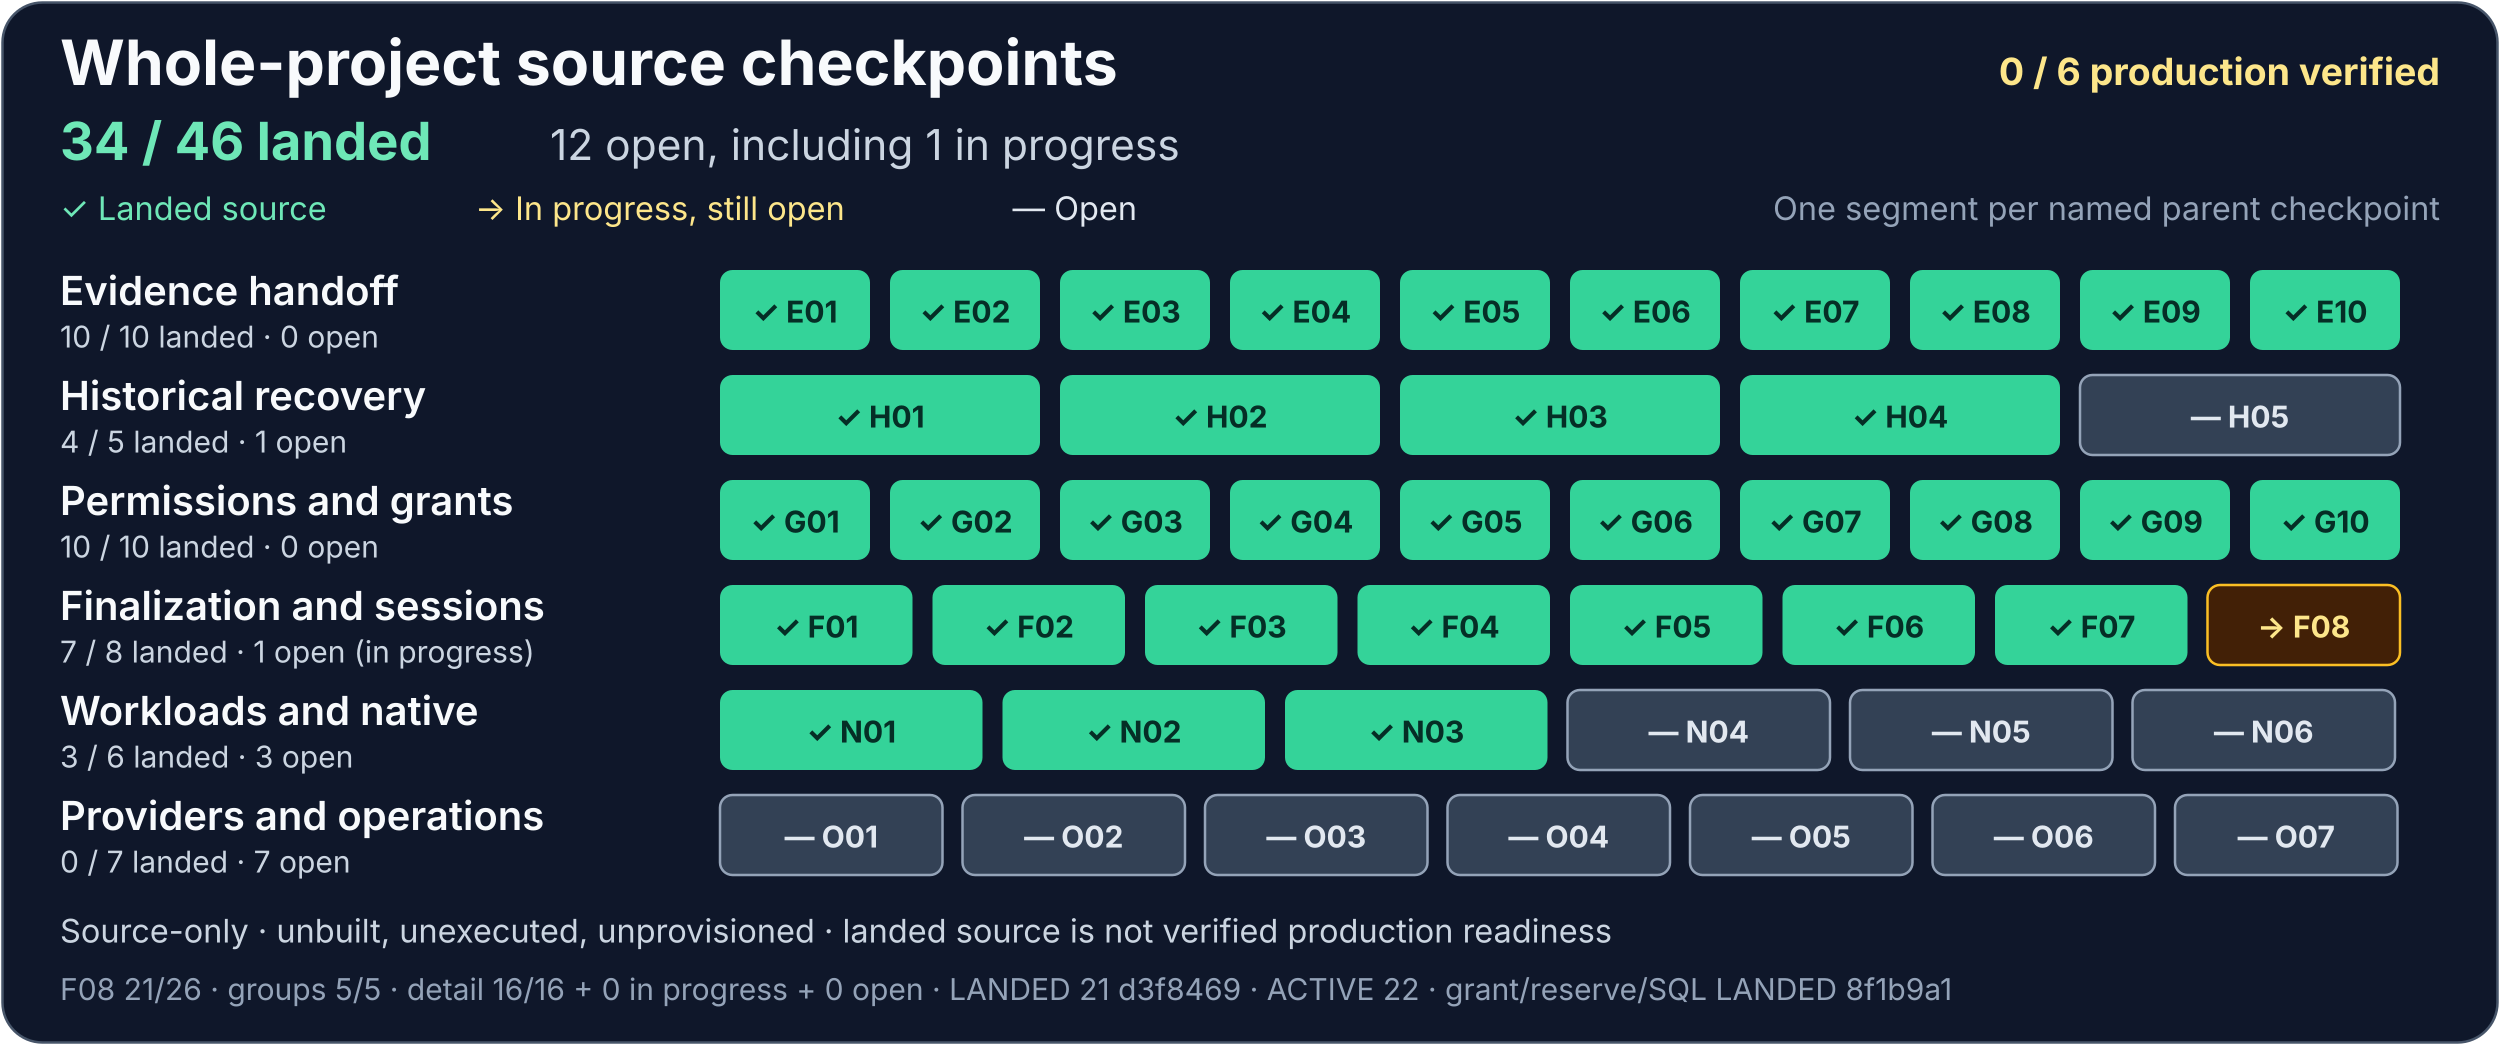
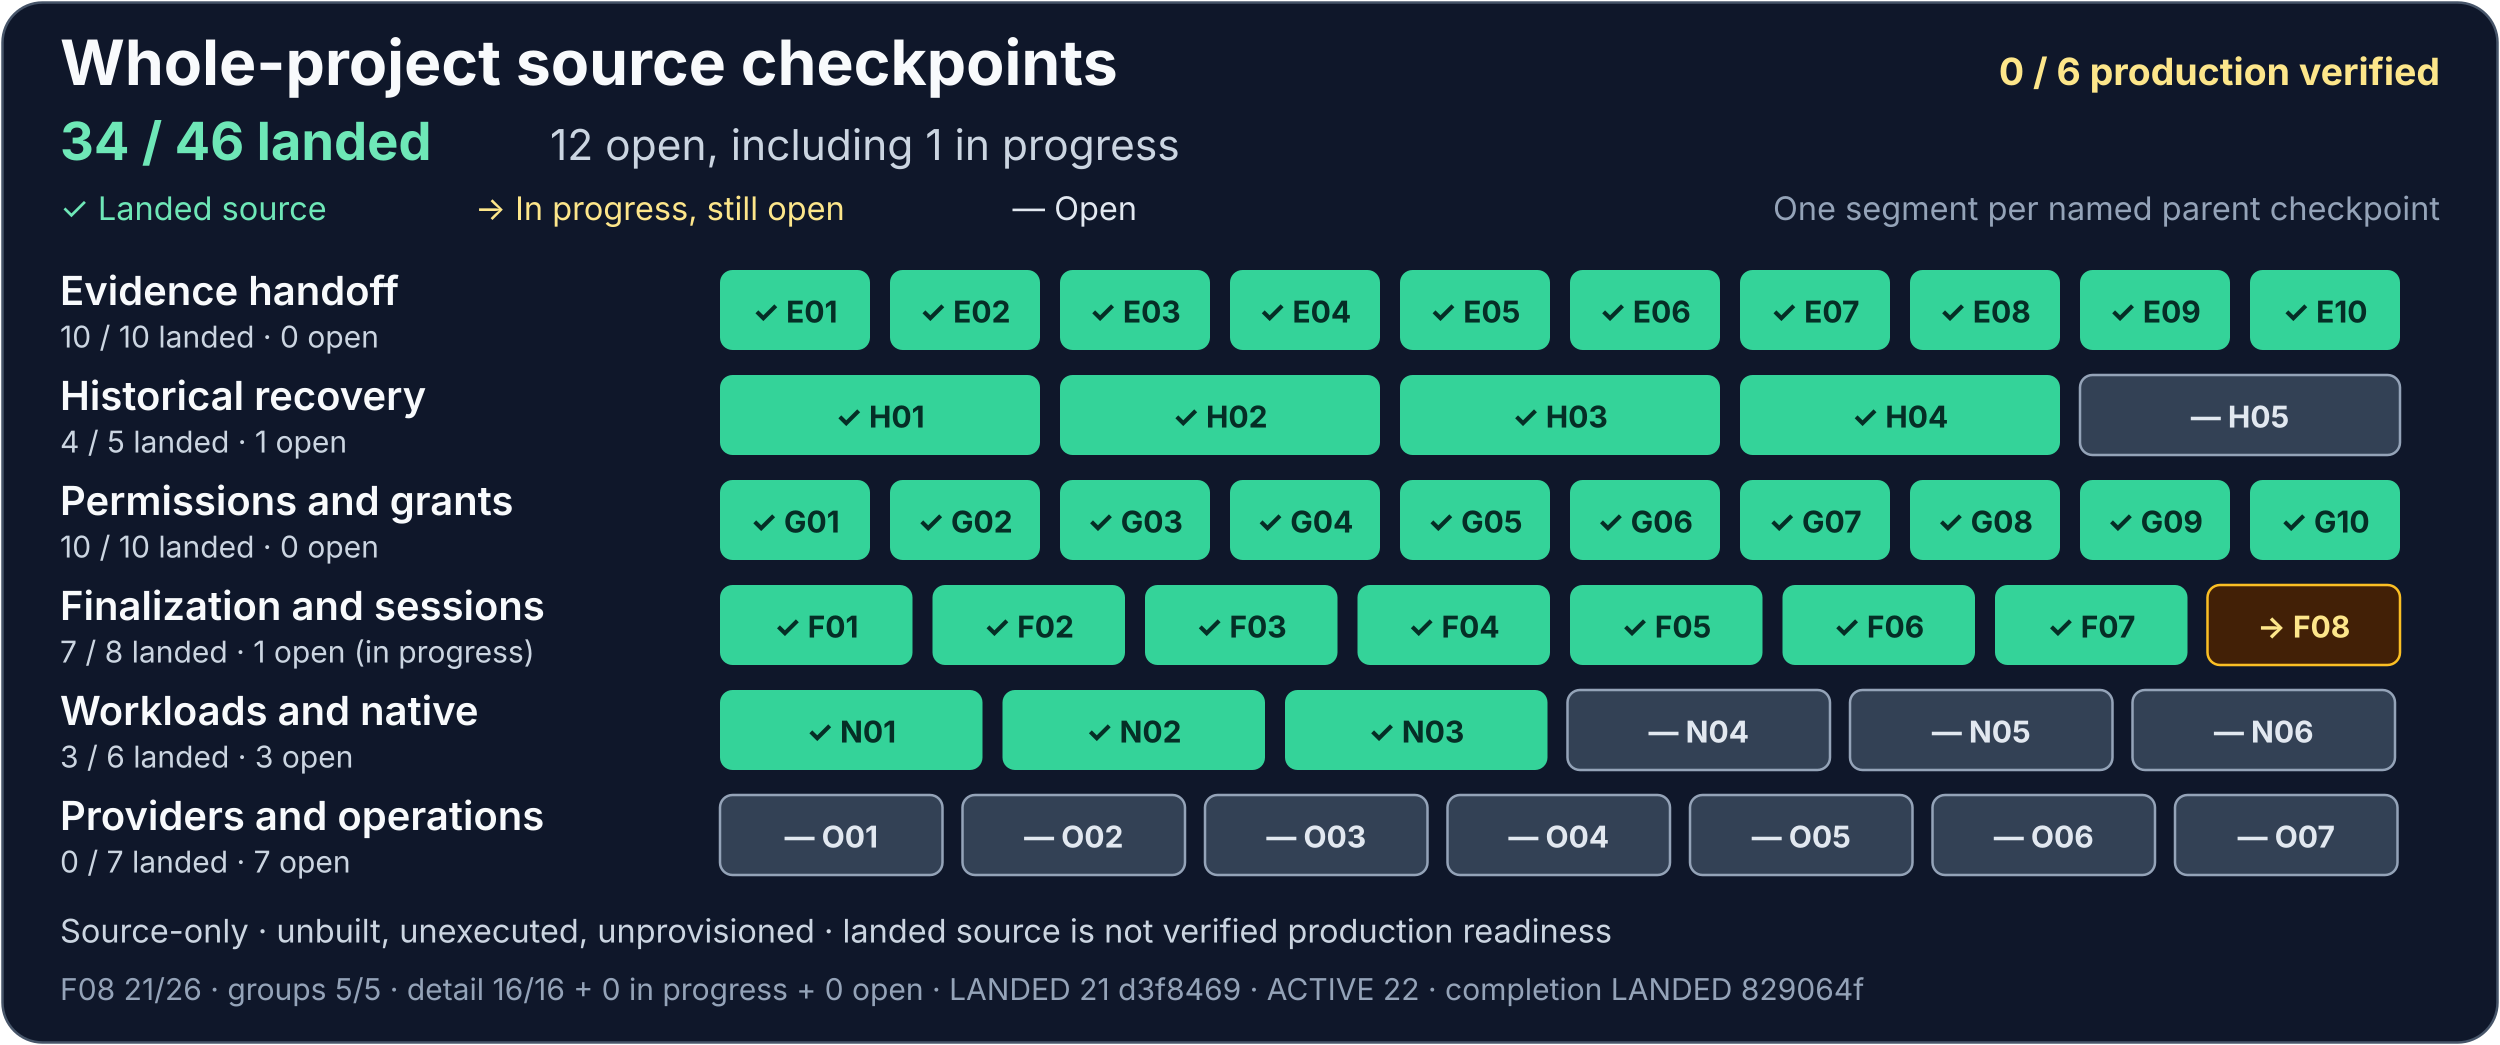
<svg xmlns="http://www.w3.org/2000/svg" width="1000" height="418" viewBox="0 0 1000 418" role="img" aria-labelledby="project-title project-description">
  <rect x="1" y="1" width="998" height="416" rx="16" fill="#0f172a" stroke="#475569" />
  <g font-family="system-ui, -apple-system, Segoe UI, sans-serif">
    <text x="24" y="34" fill="#f8fafc" font-size="25" font-weight="700">Whole-project source checkpoints</text>
    <text x="976" y="34" text-anchor="end" fill="#fde68a" font-size="15" font-weight="700">0 / 6 production verified</text>
    <text x="24" y="64" fill="#6ee7b7" font-size="21" font-weight="700">34 / 46 landed</text>
    <text x="220" y="64" fill="#cbd5e1" font-size="17">12 open, including 1 in progress</text>
    <text x="24" y="88" fill="#6ee7b7" font-size="13">✓ Landed source</text>
    <text x="190" y="88" fill="#fde68a" font-size="13">→ In progress, still open</text>
    <text x="405" y="88" fill="#e2e8f0" font-size="13">— Open</text>
    <text x="976" y="88" text-anchor="end" fill="#94a3b8" font-size="13">One segment per named parent checkpoint</text>
    <g aria-label="Evidence handoff: 10 of 10 landed, zero open">
      <text x="24" y="122" fill="#f8fafc" font-size="16" font-weight="600">Evidence handoff</text>
      <text x="24" y="139" fill="#cbd5e1" font-size="12">10 / 10 landed · 0 open</text>
      <g fill="#34d399">
        <rect x="288" y="108" width="60" height="32" rx="5" />
        <rect x="356" y="108" width="60" height="32" rx="5" />
        <rect x="424" y="108" width="60" height="32" rx="5" />
        <rect x="492" y="108" width="60" height="32" rx="5" />
        <rect x="560" y="108" width="60" height="32" rx="5" />
        <rect x="628" y="108" width="60" height="32" rx="5" />
        <rect x="696" y="108" width="60" height="32" rx="5" />
        <rect x="764" y="108" width="60" height="32" rx="5" />
        <rect x="832" y="108" width="60" height="32" rx="5" />
        <rect x="900" y="108" width="60" height="32" rx="5" />
      </g>
      <g fill="#052e26" font-size="12" font-weight="700" text-anchor="middle">
        <text x="318" y="129">✓ E01</text>
        <text x="386" y="129">✓ E02</text>
        <text x="454" y="129">✓ E03</text>
        <text x="522" y="129">✓ E04</text>
        <text x="590" y="129">✓ E05</text>
        <text x="658" y="129">✓ E06</text>
        <text x="726" y="129">✓ E07</text>
        <text x="794" y="129">✓ E08</text>
        <text x="862" y="129">✓ E09</text>
        <text x="930" y="129">✓ E10</text>
      </g>
    </g>
    <g aria-label="Historical recovery: 4 of 5 landed, one open">
      <text x="24" y="164" fill="#f8fafc" font-size="16" font-weight="600">Historical recovery</text>
      <text x="24" y="181" fill="#cbd5e1" font-size="12">4 / 5 landed · 1 open</text>
      <g fill="#34d399">
        <rect x="288" y="150" width="128" height="32" rx="5" />
        <rect x="424" y="150" width="128" height="32" rx="5" />
        <rect x="560" y="150" width="128" height="32" rx="5" />
        <rect x="696" y="150" width="128" height="32" rx="5" />
      </g>
      <rect x="832" y="150" width="128" height="32" rx="5" fill="#334155" stroke="#94a3b8" />
      <g fill="#052e26" font-size="12" font-weight="700" text-anchor="middle">
        <text x="352" y="171">✓ H01</text>
        <text x="488" y="171">✓ H02</text>
        <text x="624" y="171">✓ H03</text>
        <text x="760" y="171">✓ H04</text>
        <text x="896" y="171" fill="#e2e8f0">— H05</text>
      </g>
    </g>
    <g aria-label="Permissions and grants: 10 of 10 landed, zero open">
      <text x="24" y="206" fill="#f8fafc" font-size="16" font-weight="600">Permissions and grants</text>
      <text x="24" y="223" fill="#cbd5e1" font-size="12">10 / 10 landed · 0 open</text>
      <g fill="#34d399">
        <rect x="288" y="192" width="60" height="32" rx="5" />
        <rect x="356" y="192" width="60" height="32" rx="5" />
        <rect x="424" y="192" width="60" height="32" rx="5" />
        <rect x="492" y="192" width="60" height="32" rx="5" />
        <rect x="560" y="192" width="60" height="32" rx="5" />
        <rect x="628" y="192" width="60" height="32" rx="5" />
        <rect x="696" y="192" width="60" height="32" rx="5" />
        <rect x="764" y="192" width="60" height="32" rx="5" />
        <rect x="832" y="192" width="60" height="32" rx="5" />
        <rect x="900" y="192" width="60" height="32" rx="5" />
      </g>
      <g fill="#052e26" font-size="12" font-weight="700" text-anchor="middle">
        <text x="318" y="213">✓ G01</text>
        <text x="386" y="213">✓ G02</text>
        <text x="454" y="213">✓ G03</text>
        <text x="522" y="213">✓ G04</text>
        <text x="590" y="213">✓ G05</text>
        <text x="658" y="213">✓ G06</text>
        <text x="726" y="213">✓ G07</text>
        <text x="794" y="213">✓ G08</text>
        <text x="862" y="213">✓ G09</text>
        <text x="930" y="213">✓ G10</text>
      </g>
    </g>
    <g aria-label="Finalization and sessions: 7 of 8 landed, one open and in progress">
      <text x="24" y="248" fill="#f8fafc" font-size="16" font-weight="600">Finalization and sessions</text>
      <text x="24" y="265" fill="#cbd5e1" font-size="12">7 / 8 landed · 1 open (in progress)</text>
      <g fill="#34d399">
        <rect x="288" y="234" width="77" height="32" rx="5" />
        <rect x="373" y="234" width="77" height="32" rx="5" />
        <rect x="458" y="234" width="77" height="32" rx="5" />
        <rect x="543" y="234" width="77" height="32" rx="5" />
        <rect x="628" y="234" width="77" height="32" rx="5" />
        <rect x="713" y="234" width="77" height="32" rx="5" />
        <rect x="798" y="234" width="77" height="32" rx="5" />
      </g>
      <rect x="883" y="234" width="77" height="32" rx="5" fill="#422006" stroke="#fbbf24" />
      <g fill="#052e26" font-size="12" font-weight="700" text-anchor="middle">
        <text x="326.5" y="255">✓ F01</text>
        <text x="411.5" y="255">✓ F02</text>
        <text x="496.5" y="255">✓ F03</text>
        <text x="581.5" y="255">✓ F04</text>
        <text x="666.5" y="255">✓ F05</text>
        <text x="751.5" y="255">✓ F06</text>
        <text x="836.5" y="255">✓ F07</text>
        <text x="921.5" y="255" fill="#fde68a">→ F08</text>
      </g>
    </g>
    <g aria-label="Workloads and native: 3 of 6 landed, three open">
      <text x="24" y="290" fill="#f8fafc" font-size="16" font-weight="600">Workloads and native</text>
      <text x="24" y="307" fill="#cbd5e1" font-size="12">3 / 6 landed · 3 open</text>
      <g fill="#34d399">
        <rect x="288" y="276" width="105" height="32" rx="5" />
        <rect x="401" y="276" width="105" height="32" rx="5" />
        <rect x="514" y="276" width="105" height="32" rx="5" />
      </g>
      <g fill="#334155" stroke="#94a3b8">
        <rect x="627" y="276" width="105" height="32" rx="5" />
        <rect x="740" y="276" width="105" height="32" rx="5" />
        <rect x="853" y="276" width="105" height="32" rx="5" />
      </g>
      <g font-size="12" font-weight="700" text-anchor="middle">
        <text x="340.5" y="297" fill="#052e26">✓ N01</text>
        <text x="453.5" y="297" fill="#052e26">✓ N02</text>
        <text x="566.5" y="297" fill="#052e26">✓ N03</text>
        <text x="679.5" y="297" fill="#e2e8f0">— N04</text>
        <text x="792.5" y="297" fill="#e2e8f0">— N05</text>
        <text x="905.5" y="297" fill="#e2e8f0">— N06</text>
      </g>
    </g>
    <g aria-label="Providers and operations: zero of 7 landed, seven open">
      <text x="24" y="332" fill="#f8fafc" font-size="16" font-weight="600">Providers and operations</text>
      <text x="24" y="349" fill="#cbd5e1" font-size="12">0 / 7 landed · 7 open</text>
      <g fill="#334155" stroke="#94a3b8">
        <rect x="288" y="318" width="89" height="32" rx="5" />
        <rect x="385" y="318" width="89" height="32" rx="5" />
        <rect x="482" y="318" width="89" height="32" rx="5" />
        <rect x="579" y="318" width="89" height="32" rx="5" />
        <rect x="676" y="318" width="89" height="32" rx="5" />
        <rect x="773" y="318" width="89" height="32" rx="5" />
        <rect x="870" y="318" width="89" height="32" rx="5" />
      </g>
      <g fill="#e2e8f0" font-size="12" font-weight="700" text-anchor="middle">
        <text x="332.5" y="339">— O01</text>
        <text x="429.5" y="339">— O02</text>
        <text x="526.5" y="339">— O03</text>
        <text x="623.5" y="339">— O04</text>
        <text x="720.5" y="339">— O05</text>
        <text x="817.5" y="339">— O06</text>
        <text x="914.5" y="339">— O07</text>
      </g>
    </g>
    <text x="24" y="377" fill="#cbd5e1" font-size="13">Source-only · unbuilt, unexecuted, unprovisioned · landed source is not verified production readiness</text>
-     <text x="24" y="400" fill="#94a3b8" font-size="12">F08 21/26 · groups 5/5 · detail 16/16 + 0 in progress + 0 open · LANDED 21 d3f8469 · ACTIVE 22 · grant/reserve/SQL LANDED 8f1b9a1</text>
+     <text x="24" y="400" fill="#94a3b8" font-size="12">F08 21/26 · groups 5/5 · detail 16/16 + 0 in progress + 0 open · LANDED 21 d3f8469 · ACTIVE 22 · completion LANDED 829064f</text>
  </g>
</svg>
